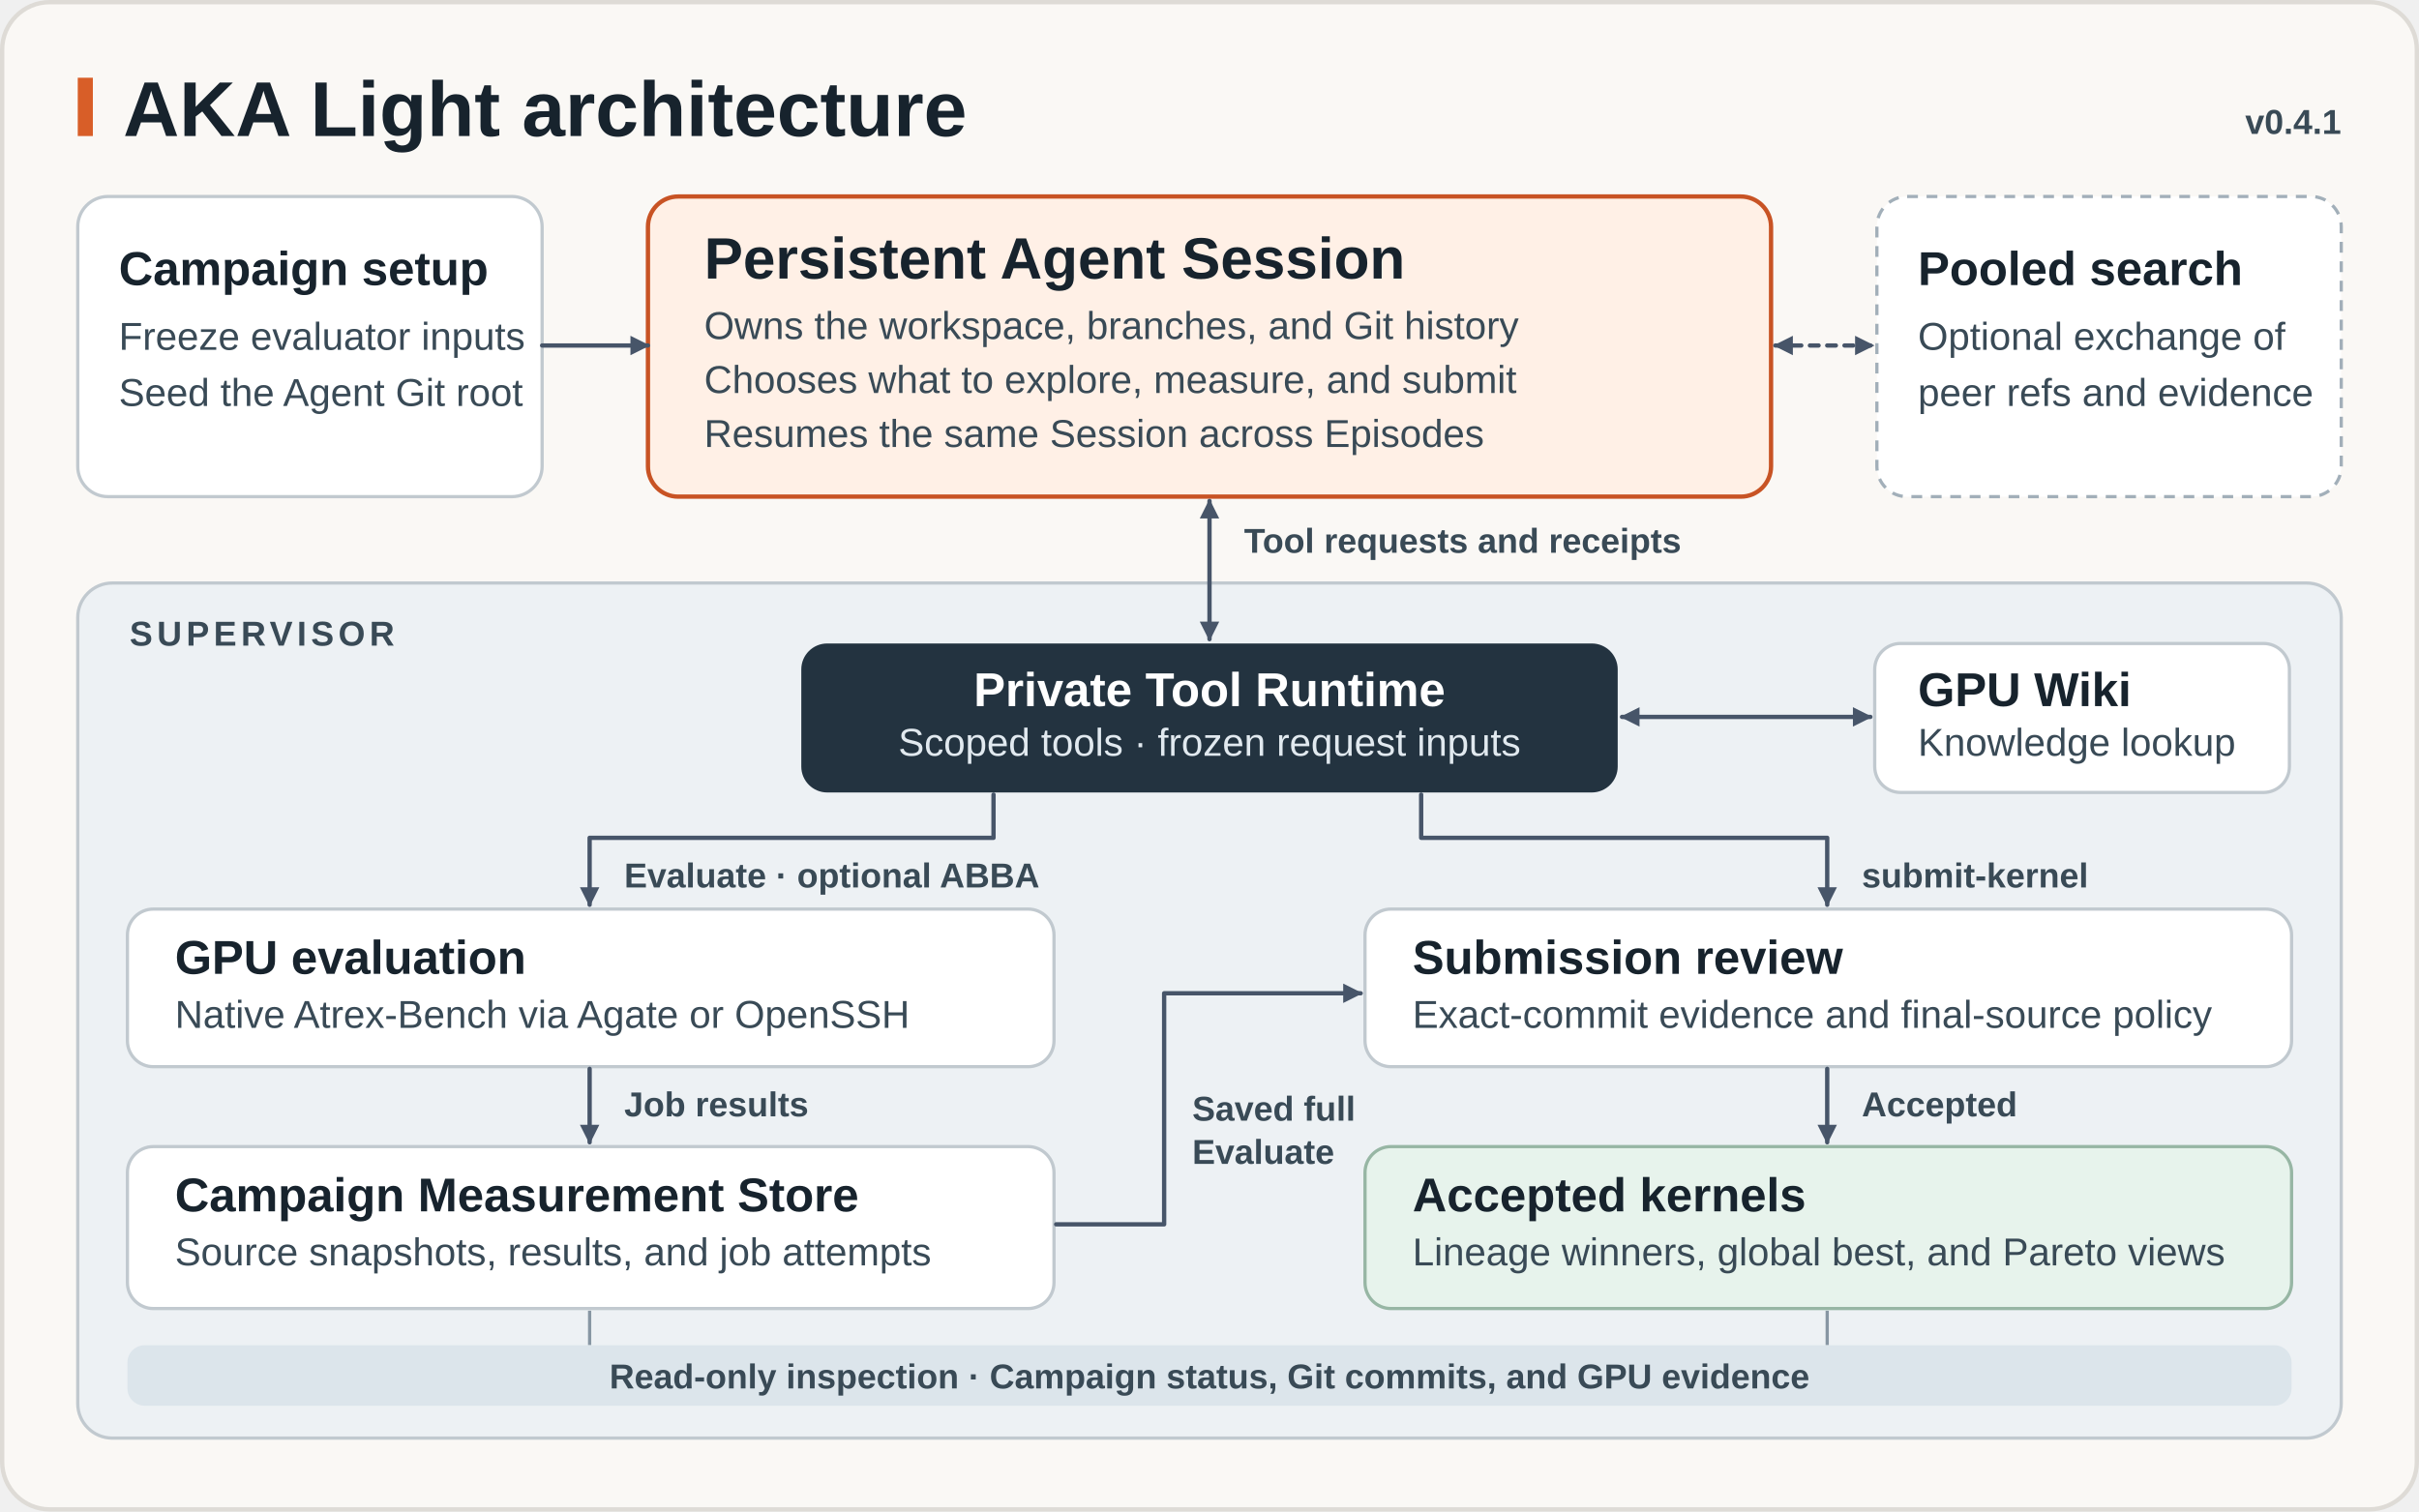
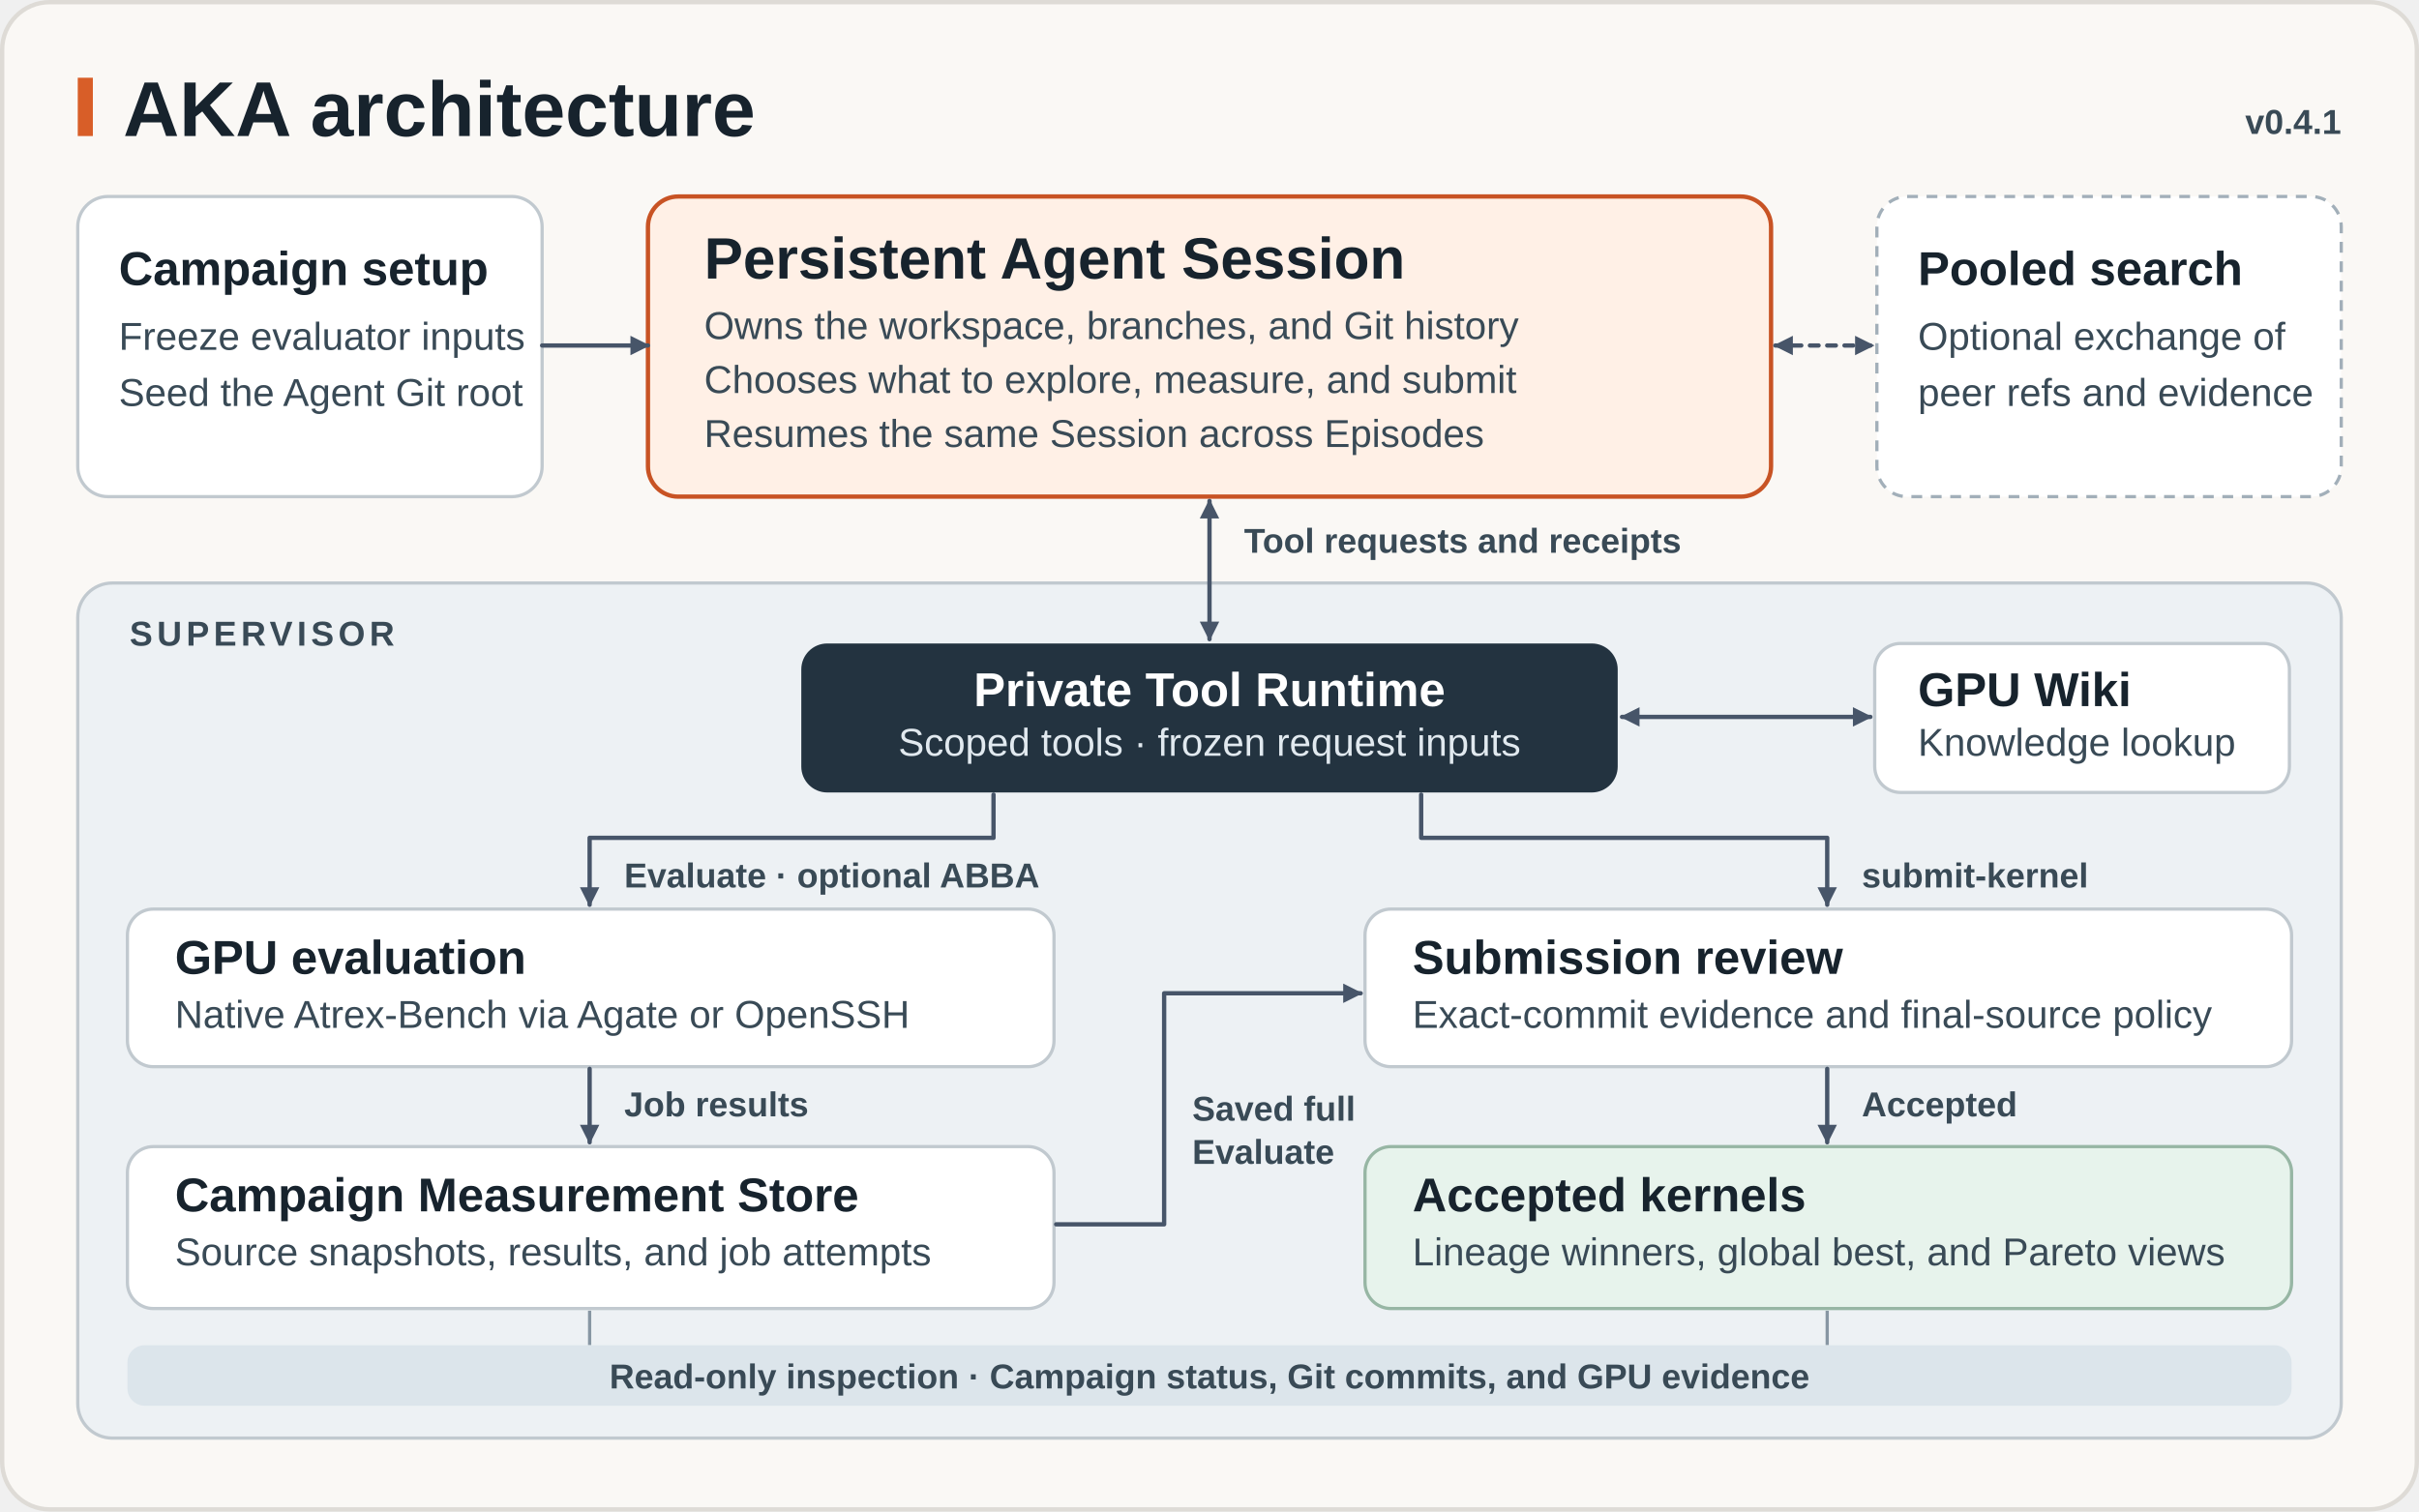
<svg xmlns="http://www.w3.org/2000/svg" width="1120" height="700" viewBox="0 0 1120 700" role="img" aria-labelledby="title description">
  <defs>
    <marker id="arrow" viewBox="0 0 10 10" refX="9" refY="5" markerWidth="9" markerHeight="9" markerUnits="userSpaceOnUse" orient="auto-start-reverse">
      <path d="M0 0 10 5 0 10Z" fill="#475569" />
    </marker>
    <style>
      text { font-family: -apple-system, BlinkMacSystemFont, "Segoe UI", Arial, sans-serif; fill: #17232d; }
      .heading { font-size: 36px; font-weight: 700; }
      .node-title { font-size: 22px; font-weight: 700; }
      .session-title { font-size: 27px; font-weight: 700; }
      .detail { font-size: 18px; fill: #394a56; }
      .edge-label { font-size: 16px; font-weight: 600; fill: #394a56; }
      .section-label { font-size: 16px; font-weight: 700; letter-spacing: 2px; fill: #394a56; }
      .card { fill: #fff; stroke: #c1c9cf; stroke-width: 1.5; }
      .edge { fill: none; stroke: #475569; stroke-width: 2; stroke-linecap: round; stroke-linejoin: round; marker-end: url(#arrow); }
      .exchange { marker-start: url(#arrow); }
    </style>
  </defs>
  <rect x="1" y="1" width="1118" height="698" rx="22" fill="#faf8f5" stroke="#dedbd6" stroke-width="2" />
  <path d="M36 36h7v27h-7z" fill="#d85e28" />
-   <text x="57" y="63" class="heading">AKA Light architecture</text>
+   <text x="57" y="63" class="heading">AKA architecture</text>
  <text x="1084" y="62" text-anchor="end" class="edge-label">v0.4.1</text>
  <rect x="36" y="91" width="215" height="139" rx="14" class="card" />
  <text x="55" y="132" class="node-title">Campaign setup</text>
  <text x="55" y="162" class="detail">Freeze evaluator inputs</text>
  <text x="55" y="188" class="detail">Seed the Agent Git root</text>
  <rect x="300" y="91" width="520" height="139" rx="14" fill="#fff0e6" stroke="#c85324" stroke-width="2" />
  <text x="326" y="129" class="session-title">Persistent Agent Session</text>
  <text x="326" y="157" class="detail">Owns the workspace, branches, and Git history</text>
  <text x="326" y="182" class="detail">Chooses what to explore, measure, and submit</text>
  <text x="326" y="207" class="detail">Resumes the same Session across Episodes</text>
  <rect x="869" y="91" width="215" height="139" rx="14" fill="#fff" stroke="#a2afb9" stroke-width="1.5" stroke-dasharray="5 4" />
  <text x="888" y="132" class="node-title">Pooled search</text>
  <text x="888" y="162" class="detail">Optional exchange of</text>
  <text x="888" y="188" class="detail">peer refs and evidence</text>
  <rect x="36" y="270" width="1048" height="396" rx="16" fill="#edf1f4" stroke="#c1c9cf" stroke-width="1.5" />
  <text x="60" y="299" class="section-label">SUPERVISOR</text>
  <path d="M251 160H300" class="edge" />
  <path d="M822 160H867" class="edge exchange" stroke-dasharray="4 4" />
  <path d="M560 232V296" class="edge exchange" />
  <text x="576" y="256" class="edge-label">Tool requests and receipts</text>
  <rect x="371" y="298" width="378" height="69" rx="12" fill="#233340" />
  <text x="560" y="327" text-anchor="middle" class="node-title" style="fill:#fff">Private Tool Runtime</text>
  <text x="560" y="350" text-anchor="middle" class="detail" style="fill:#e1e9ef">Scoped tools · frozen request inputs</text>
  <path d="M751 332H866" class="edge exchange" />
  <rect x="868" y="298" width="192" height="69" rx="12" class="card" />
  <text x="888" y="327" class="node-title">GPU Wiki</text>
  <text x="888" y="350" class="detail">Knowledge lookup</text>
  <path d="M460 368V388H273V419" class="edge" />
  <text x="289" y="411" class="edge-label">Evaluate · optional ABBA</text>
  <rect x="59" y="421" width="429" height="73" rx="12" class="card" />
  <text x="81" y="451" class="node-title">GPU evaluation</text>
  <text x="81" y="476" class="detail">Native Atrex-Bench via Agate or OpenSSH</text>
  <path d="M658 368V388H846V419" class="edge" />
  <text x="862" y="411" class="edge-label">submit-kernel</text>
  <rect x="632" y="421" width="429" height="73" rx="12" class="card" />
  <text x="654" y="451" class="node-title">Submission review</text>
  <text x="654" y="476" class="detail">Exact-commit evidence and final-source policy</text>
  <path d="M273 495V529" class="edge" />
  <text x="289" y="517" class="edge-label">Job results</text>
  <rect x="59" y="531" width="429" height="75" rx="12" class="card" />
  <text x="81" y="561" class="node-title">Campaign Measurement Store</text>
  <text x="81" y="586" class="detail">Source snapshots, results, and job attempts</text>
  <path d="M489 567H539V460H630" class="edge" />
  <text x="552" y="519" class="edge-label">Saved full</text>
  <text x="552" y="539" class="edge-label">Evaluate</text>
  <path d="M846 495V529" class="edge" />
  <text x="862" y="517" class="edge-label">Accepted</text>
  <rect x="632" y="531" width="429" height="75" rx="12" fill="#e7f3ec" stroke="#97b6a4" stroke-width="1.5" />
  <text x="654" y="561" class="node-title">Accepted kernels</text>
  <text x="654" y="586" class="detail">Lineage winners, global best, and Pareto views</text>
  <path d="M273 607V623M846 607V623" fill="none" stroke="#8796a3" stroke-width="1.5" />
  <rect x="59" y="623" width="1002" height="28" rx="8" fill="#dce5eb" />
  <text x="560" y="643" text-anchor="middle" class="edge-label">Read-only inspection · Campaign status, Git commits, and GPU evidence</text>
</svg>
